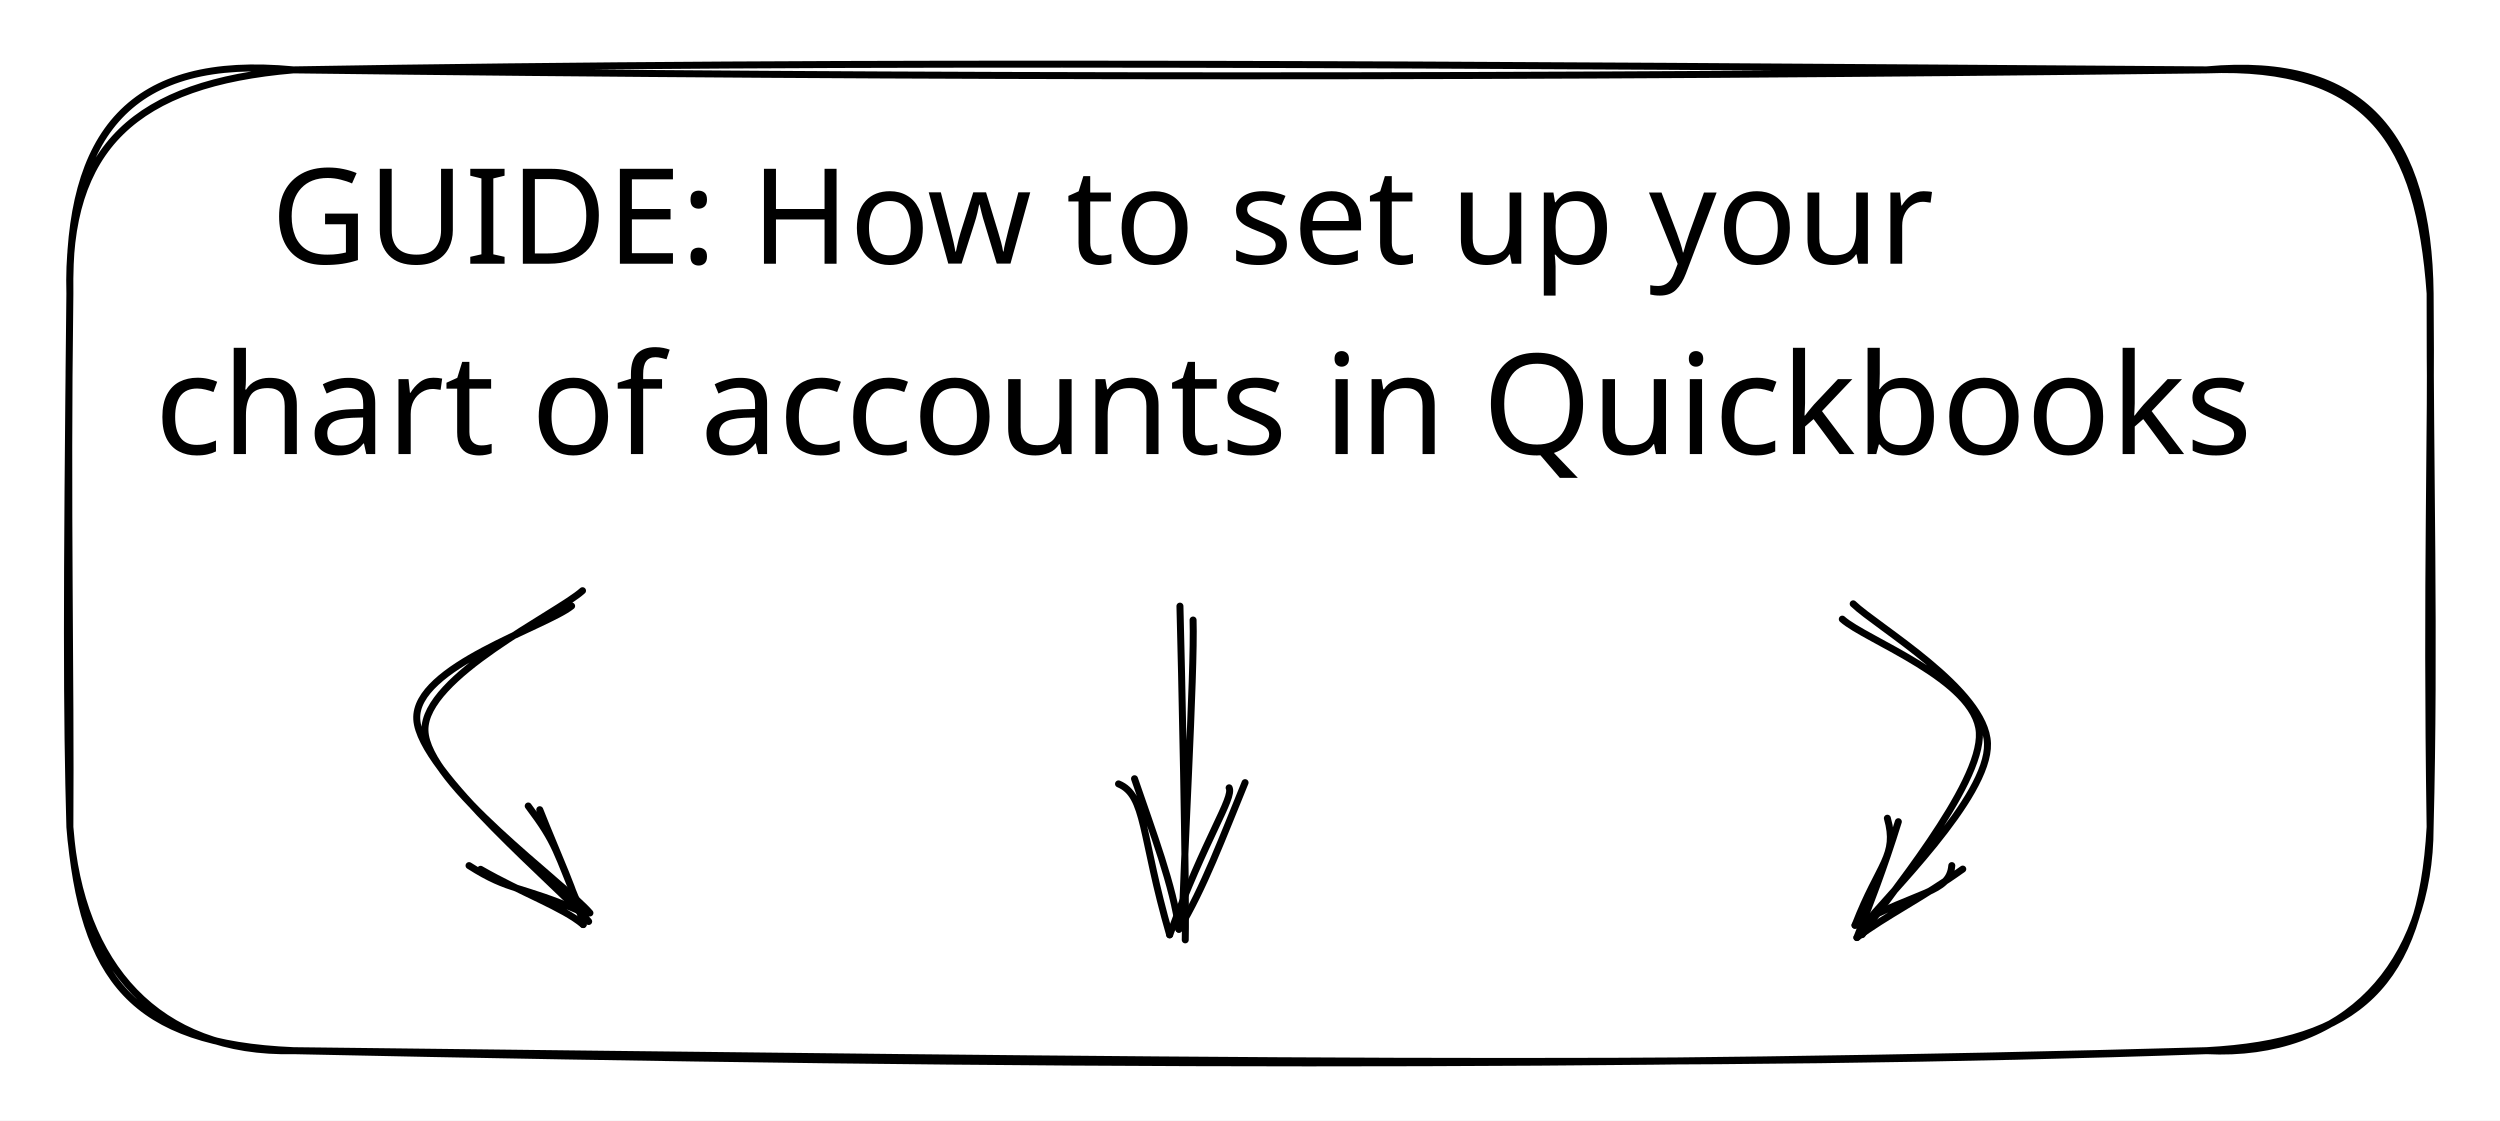
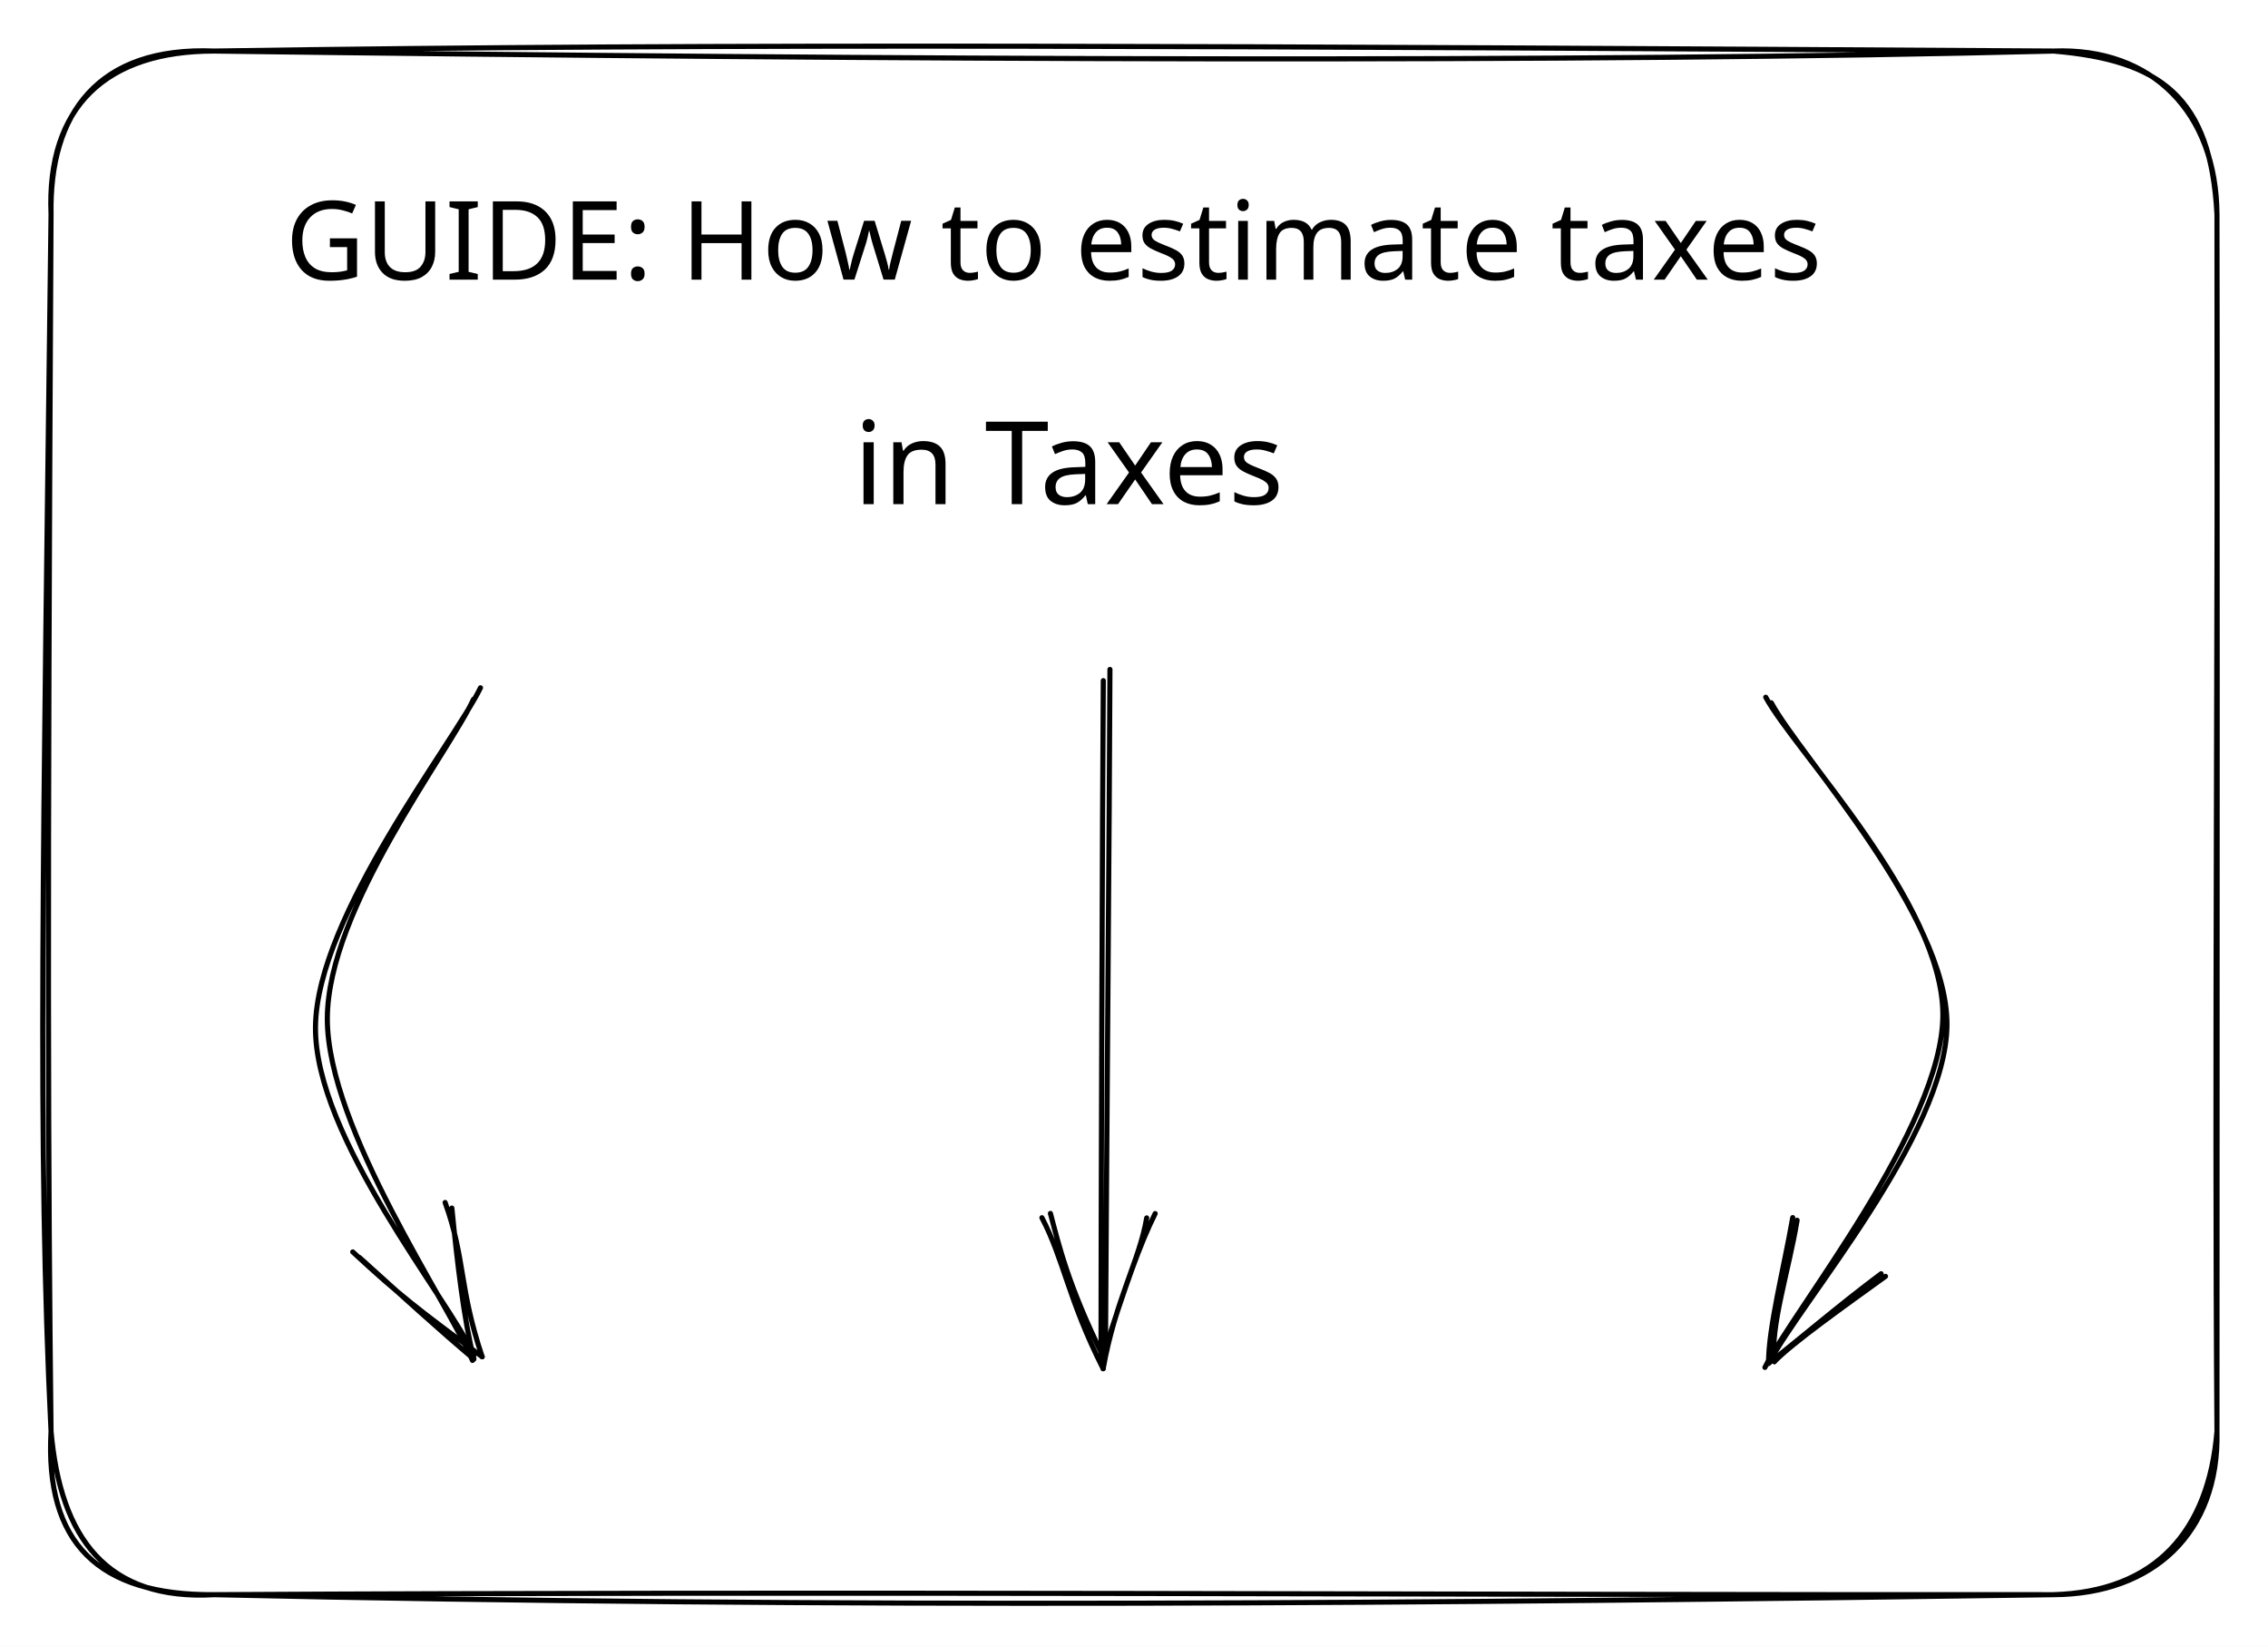
- <svg xmlns="http://www.w3.org/2000/svg" version="1.1" viewBox="0 0 357.77 160.355" width="715.539" height="320.711">
+ <svg xmlns="http://www.w3.org/2000/svg" version="1.1" viewBox="0 0 444.379 322.391" width="888.758" height="644.781">
  
-   eyJ2ZXJzaW9uIjoiMSIsImVuY29kaW5nIjoiYnN0cmluZyIsImNvbXByZXNzZWQiOnRydWUsImVuY29kZWQiOiJ4nN1Y21LbSFx1MDAxMH3nK1TOK1HmfslcdTAwMWJcdTAwMDSWuCpcdFx0hFx1MDAxMLKVSlx0Wba1XHUwMDE2klwijTGQ4t+3RzZcdTAwMWFZNsZcdTAwMDSSZaNcdTAwMDeQenpmeqZPn+72j1xyz+uYyzzqvPQ60UVcdTAwMTgkca9cYiadTSs/j4oyzlJcdTAwMThcItV3mY2LsNJcdTAwMWNcdTAwMWGTly9fvFxi8txcdTAwMWbE5jTLRn6YnU2nRUl0XHUwMDE2paZcdTAwMDTFv+Hb835Uf1x1MDAxYlx1MDAxYpnowlS6lbSxXHJjbem7LK22xJgqhqlEvNaIy1x1MDAxZNjKRD1cdTAwMTjuXHUwMDA3SVx1MDAxOblcdTAwMTEr6pwnu1vUbIHRr6PB96OdyXDv47nbtlx1MDAxZifJoblMplx1MDAwN1xuwuG4iNxoaYpsXHUwMDE0XHUwMDFkxz0ztLu35PW8MoNcdTAwMGJzs4psPFx1MDAxOKZRWc7NyfIgjM2llSFUS4N0UK3hJFx1MDAxN/BFOfE5XHUwMDEzSrpz2omUKFx1MDAxZs2Lp5a8ypKssJY8Q9XjbDlccsLRXHUwMDAwXGZKe7WOKYK0zINcdTAwMDK84/QmszNcdTAwMTKFfSlcYmZcXGuBNG1sNYziwdBYXHUwMDFk6kvJXHUwMDE5RVxuWXdIpJw5UeVcYoU0U0pgWVx1MDAwZlhcdTAwMWLybq+Cw9fmTaW92U2l4yRxZtuB3Vx1MDAwNoTcnHHeXHUwMDBipu7GQkvEKNVSUV2PJ3E6ai+XZOFoXHRC+llqXHUwMDBl46tcblnaR1x1MDAwNFHGXHUwMDA0nEtSKvic1l/BWZxcXM75s4IvXFzn3lF3Z/el9zqbeCbzysh449y7XHUwMDA0vIHOnPJWXHUwMDEyXHUwMDBmLL47SdSfXHUwMDA3vokh5Ophk+VuNITNgziNim6vfaisiFx1MDAwN3FcdTAwMWEkXHUwMDFm72NcYtxO9PrGkdgnvIGUMrKjVi4r4fXm8sAtotBMcbssejFqS2+ilyGlXHUwMDE0p4quXHUwMDFkvKjbPVPd/U/x8btcdTAwMWXLTlx1MDAwZcaf9072n3zw2vhcdTAwMDDs44XwxdxHXHUwMDEyUUx+XfxSKmFzzec2qSNcdTAwMTcz5FPeYpZZzGLAPlx1MDAwMfdgXHUwMDE3SndcdTAwMDftXHI2XHUwMDFjOuhMcv17YnklUG/LMPz2XHUwMDA0I1xiMJ9iSK+N0clcdTAwMTU+eNtcdTAwMWZ9/qaP3uxE6eHo07fu+yePUcp9jVx1MDAxONGLOYYzn1x1MDAxM0lcdTAwMTn9hVmGYulzqSXGXHUwMDFhICmWQZUsXHUwMDAyXHUwMDE0/FwiXHUwMDE5Rlxyan5oVqnR63BcXPt1p9hOXHUwMDA2e2n38vvpu9ORLIcyO3JHmcNZUFx1MDAxNNmkU49cXG+uWnf/NOXD8T/H6PmX8iQ4uEAhXHUwMDFl6kdYtzx//za7ynfxm519Prh6e3Clt7+st+7sbUVcXDLCXHUwMDA1J1x1MDAwZsyxXHUwMDA0zUlX5NRwXHUwMDE4XHUwMDE0xsv6Xlx1MDAxMIbgM1N6cep9XHUwMDE4x+HIXHUwMDE2meXvzatrXHUwMDFis15uVSspa+qaJZwlaFt4w1lcdTAwMDJDrYZcdTAwMWG11l2MtVx1MDAxYdlPlLGYoj4h7fRZMZamPsKtfPvYjIV8xTFfylRM+Fx1MDAxNCGp8Fx1MDAxMsriilx0KVx1MDAxYlx1MDAxNc/PpFTyoJTKkOSNhHeP0C1cclx1MDAwMH87TntxOpg3bNbcdddIgFWwh+OyukMkgO+5VJwpKZv3Ym8myK3R1GfK5p6FM0dpz9kyb35QmlfZ2Vls4ODvszg1bY3qJFs2tIZRsFx1MDAxMPCwcnOsXHUwMDFkg7ldcT5duDfPwbT6qN+/bi7Vfr5cdTAwMDAk+zQg5Fx1MDAxNtho/r83X0jSXHUwMDE21jWO1EpAd6ZcXCDexVx1MDAxOKtz1lx1MDAxM2VcZigwfEyVkEIyXHUwMDAyeHNd6pQ1iE8kpDWNoK0mUFx0/TLugN6SwZ2DXHJcblpLXCLdTo5DuM8pdJ2EQ0kklHDOu2FcdTAwMTIo1jCUx/xh1flcdTAwMDOpXHUwMDA0TGgk8f+QSiCM4LrgLqVEXG4zyt2NOSohvmScXHUwMDEwXHUwMDBl7rVcdTAwMGXm6lx1MDAwZuWUW/FVXHIqXHUwMDFmXHUwMDAynlx1MDAwYqYt6SpB71pccvlcdTAwMThCXHUwMDAyXHUwMDE2RIhILSSXrLneXHUwMDAyUlx1MDAxZouwXGLmbelccmNBcGrBmFq/KVtdXGY/UcKC5tcnXHUwMDFhvMS5otCFKlfSTVx1MDAxOVx1MDAwYkCvmeRcdTAwMWFTSWSjT3/0XHUwMDFmXHUwMDAxgVx1MDAxYTVcdTAwMDIrlFwiSFCuXHUwMDFjXHUwMDFk/e9cdTAwMThLXHUwMDEz8VO/XHI+fvFcdTAwMDO+U1QyKVx0dLJIqIbSjLCgNoBcXIU5Vda/Soo/lLCe31x1MDAwZTD73JuyIFx1MDAxYlx1MDAxMFxm1Vx1MDAxM0VcXGGYJn6OsTZmXHUwMDFidII8PzRcdTAwMDCk2u+A3Lg362LdrXXO42iyvVx1MDAxOFvP+tVjXHUwMDFi7Mpzlm6iXG7d11x1MDAxYtf/XHUwMDAyXHUwMDFm9S2fIn0=
+   eyJ2ZXJzaW9uIjoiMSIsImVuY29kaW5nIjoiYnN0cmluZyIsImNvbXByZXNzZWQiOnRydWUsImVuY29kZWQiOiJ4nO1Y23LbNlx1MDAxMH3XV2iU11x1MDAxOMH94jfLl9pJ7ST1pZ12Mlx1MDAxZEqEJFZcdTAwMTRJk5BlJeN/L0DLXHUwMDAyScmx5TiJZ1o82NJigV3snoNd6Eur3e6YeaY72+2Ovu5cdTAwMDdxXHUwMDE05sGs89rJr3ReRGlip3D5vUineb/UXHUwMDFjXHUwMDE5k1x1MDAxNdtv3lx1MDAwNFlcdTAwMDaGkeml6Vx1MDAxOPTTye0yXHUwMDFk64lOTGFcdTAwMTX/st/b7S/l34qhXFz3TZBcZmNdLiinvC1EUFN6kialXURcdERcdTAwMDRDhpdcdTAwMWFRsWftXHUwMDE5XHUwMDFk2ulBXHUwMDEwXHUwMDE32s84USfO3v9mXHUwMDA2Kutccv5cdTAwMTZ/Tntn57uzY+rNXHUwMDBlojg+NfP49lRBfzTNK05cdTAwMTUmT8f69yg0I2e9IV+uK1JcdTAwMWI1vypPp8NRoouitibNgn5k5k5cdTAwMDbhUnpcdTAwMWKF7baXXFy7cFx1MDAwYlx1MDAwMiTCbCkslylcdTAwMDJcdTAwMTSikFfkt47spnGaO0dewXJ4V3pBfzy0/iThUsfkQVJkQW4z5PVmiyNSTFx1MDAwMVx1MDAxMVJZI1S5QZcqI1x1MDAxZFxyR8bqXHUwMDEwiFx1MDAwMVF1N3RcdTAwMTl/Qlx1MDAxOMKYUX9cdTAwMThnOztcbksofKpcdTAwMDYoXHRcdTAwMTdcdTAwMDG6w4ZHXHUwMDA3WUhu/Cmc/n5cdTAwMDVVfqtpXHUwMDE2XHUwMDA2t8lHXFxcdCo4VkhKXHUwMDBmjzhKxnYymcaxl6X9scdLq2JrXHUwMDA1qEZfm7VcdTAwMTiV6j6MclxuJUWS8EdD9LIndpNJV37uXHUwMDFkXm6lyUF4cfHu4qVDlCBcdTAwMDVcdTAwMDSSoo5RjDGAXHUwMDE0K16deG6QXHUwMDEyXCKA4lhcIoUtXoUga0CKOZBYMMGZgEoyLppYldJcdTAwMDKGXHUwMDEwxTfAalxyRZuAXHUwMDEyXHRGXHUwMDE43Fx1MDAwMJQ++WliTqPPLv5cdTAwMThcdTAwMDHKMeT2XuBCyspcdTAwMWTolFx1MDAwZYJJXHUwMDE0z2vpLMFrg/nL+dHe/nb7MJ21TdrWhYkm1r22XHSuddGpae/E0TApb009qOPeRLY0LKdNmvnZvrVcdTAwMWVEic6Pwuah0jxcdTAwMWFGSVx1MDAxMJ9t5Ilcco8+vEskXHUwMDAylXumXHUwMDE3XHUwMDE02s2Wt+GTiMt4U3jHW8pcdTAwMTRcdTAwMTNYiceXXHUwMDE2XHUwMDFlKvl2gidX3eOt979ehHuH2cHOS+ctJVxiQIkhaZZcdTAwMTfMXHUwMDE5QJhA4XhcdTAwMDNcdTAwMTGStOHT81x1MDAxMVhcdEBtrC0pXHUwMDE2hWZccn8lwFx1MDAwMlFmXHUwMDEzQpXlqvB5W1x1MDAxMFx1MDAxOFx0hVx1MDAwNHRH+TFcZlZcdTAwMTLJb2UwXHUwMDA2diPEMVx1MDAxMba0QkZ5TesrXHUwMDE0jpL22Y+n66rVR1FcdTAwMTPDr1IzyPN0traoVq7IZuNnW1x1MDAxMptuXGY9KFx1MDAxZmLnXHTr/ZHsXHUwMDA30+txd7Y1vuxcdTAwMWX2XHUwMDA2cvDS2UmYXHUwMDAwol4954tiS1x1MDAxMP++vZ+9XHUwMDE4mpV7SUdEIGBrOj6sKCVcbotNquhqx4e/reODitEnUbMwQW66UVx1MDAxMkbJsLlEJ+E9M3FQmN10MomMdeNDXHUwMDFhJaapUe6742A+0sFcbsvsztW5Jlx1MDAxZjK3o387ueE/tT1eyi/Lz59er9XeWk2qXHUwMDFinFx1MDAwMuH6Jlwi2IM72IZOUIxcdTAwMWE73Fx1MDAwMcIvb1X/b8z9StltUN+WKkyUteVT/Fx1MDAxMPXfXv6zz96dvz1cbrrXc1wikZlfXHUwMDFl4ZdOfSohsJVcdTAwMGWvvPtcYmLge7bTXHUwMDEwXGJb+6vkrtBcdTAwMWVcdTAwMDNcdGm9m1+89Vx1MDAxOHPEYz+T+fZcdTAwMDGg8JPa6v9cdTAwMDDzV9LqRiWhz8VcXFQhZpO6yLaZ9v1Vwf5D1FX9j+jy5CPau1x1MDAxYZ3Es6w4Vlx1MDAxNFx1MDAwNS+dulx1MDAxY0GAOEQ1XHUwMDEyldS1bzZefyU/e9WmQDJ0XHUwMDBmfbFcdTAwMDJYrv2pXHUwMDA2YU6ku1Z/auG271xm78D/9K0orKbVXHKOXHUwMDAxJYSpR9RtXGIkJ7Vi4kZcdTAwMDVcdTAwMTH38b+12LJcdTAwMTNk2amxXHUwMDE5W2beQiRcblx1MDAxN09cdTAwMTlcdTAwMWaYzlWkZ91V1L5cdTAwMWGUo9NawMNxV5cwumnd/Fx1MDAwYmjGf0MifQ==
  <defs>
    <style class="style-fonts">
      @font-face {
        font-family: "Virgil";
        src: url("https://unpkg.com/@excalidraw/excalidraw@0.15.3/dist/excalidraw-assets/Virgil.woff2");
      }
      @font-face {
        font-family: "Cascadia";
        src: url("https://unpkg.com/@excalidraw/excalidraw@0.15.3/dist/excalidraw-assets/Cascadia.woff2");
      }
    </style>
  </defs>
-   <rect x="0" y="0" width="357.77" height="160.355" fill="#ffffff" />
-   <g transform="translate(38.78516 22.97656) rotate(0 140.8811 11.88772)">
-     <text x="0" y="0" font-family="Virgil, Segoe UI Emoji" font-size="19.02px" fill="#000000" text-anchor="start" style="white-space: pre;" direction="ltr" dominant-baseline="text-before-edge">GUIDE: How to set up your  </text>
+   <rect x="0" y="0" width="444.379" height="322.391" fill="#ffffff" />
+   <g stroke-linecap="round" transform="translate(10 10) rotate(0 212.1895 151.1953)">
+     <path d="M32 0 M32 0 C165.04 1.74, 300.8 2.33, 392.38 0 M32 0 C132.77 -1.56, 233.44 -0.96, 392.38 0 M392.38 0 C413.41 1.82, 423.17 8.98, 424.38 32 M392.38 0 C411.72 -0.76, 424.27 12.12, 424.38 32 M424.38 32 C424.61 113.99, 423.84 197.88, 424.38 270.39 M424.38 32 C424.43 86.34, 424.45 141.46, 424.38 270.39 M424.38 270.39 C422.75 289.97, 412.34 301.78, 392.38 302.39 M424.38 270.39 C424.87 290.35, 411.81 302.29, 392.38 302.39 M392.38 302.39 C272.85 302.45, 153.72 301.7, 32 302.39 M392.38 302.39 C273.12 304.13, 152.59 305.09, 32 302.39 M32 302.39 C10.96 303.59, 1.85 291.39, 0 270.39 M32 302.39 C9.16 302.57, -1.21 292.2, 0 270.39 M0 270.39 C-2.71 215.2, -1.54 158.34, 0 32 M0 270.39 C-0.57 220.56, -0.77 171.06, 0 32 M0 32 C-0.36 12.27, 9.15 -0.94, 32 0 M0 32 C-0.91 10.76, 10.97 -0.03, 32 0" stroke="#000000" stroke-width="1" fill="none" />
  </g>
-   <g stroke-linecap="round" transform="translate(10 10) rotate(0 168.8848 70.17773)">
-     <path d="M32 0 M32 0 C113.8 -1.4, 196.41 -0.74, 305.77 0 M32 0 C122.31 1.12, 211.12 1.15, 305.77 0 M305.77 0 C329.1 -0.9, 336.22 10.36, 337.77 32 M305.77 0 C328.3 -2.08, 337.53 9.64, 337.77 32 M337.77 32 C338.01 53.81, 337.21 71.54, 337.77 108.36 M337.77 32 C337.73 56.07, 338.46 81.92, 337.77 108.36 M337.77 108.36 C336.5 130.96, 327.38 139.2, 305.77 140.36 M337.77 108.36 C337.75 127.98, 325.55 141.37, 305.77 140.36 M305.77 140.36 C233.33 142.94, 159.5 141.82, 32 140.36 M305.77 140.36 C221.57 142.73, 138.42 142.65, 32 140.36 M32 140.36 C8.87 139.37, 1.85 130.11, 0 108.36 M32 140.36 C12.63 140.81, 1.44 128.17, 0 108.36 M0 108.36 C0.15 86.64, -0.43 62.88, 0 32 M0 108.36 C-0.46 92.11, -0.47 75.97, 0 32 M0 32 C-0.58 11, 9.46 1.92, 32 0 M0 32 C-0.33 8.96, 8.71 -2.22, 32 0" stroke="#000000" stroke-width="1" fill="none" />
+   <g transform="translate(55.90625 38.12891) rotate(0 168.9814 13.41379)">
+     <text x="0" y="0" font-family="Virgil, Segoe UI Emoji" font-size="21.462px" fill="#000000" text-anchor="start" style="white-space: pre;" direction="ltr" dominant-baseline="text-before-edge">GUIDE: How to estimate taxes</text>
  </g>
-   <g transform="translate(22.14258 49.45703) rotate(0 158.7899 12.5)">
-     <text x="0" y="0" font-family="Virgil, Segoe UI Emoji" font-size="20px" fill="#000000" text-anchor="start" style="white-space: pre;" direction="ltr" dominant-baseline="text-before-edge">chart of accounts in Quickbooks</text>
+   <g transform="translate(167.2695 81.20902) rotate(0 48.72864 14.13573)">
+     <text x="0" y="0" font-family="Virgil, Segoe UI Emoji" font-size="22.617px" fill="#000000" text-anchor="start" style="white-space: pre;" direction="ltr" dominant-baseline="text-before-edge">in Taxes</text>
  </g>
  <g stroke-linecap="round">
-     <g transform="translate(169.459 87.94141) rotate(0 -0.4257812 23.15039)">
-       <path d="M-0.6 -1.2 C-0.39 6.52, 0.33 38.83, 0.16 46.56 M1.28 0.79 C1.53 8.1, -0.19 37.05, -0.25 44.58" stroke="#000000" stroke-width="1" fill="none" />
+     <g transform="translate(93.98438 135.4023) rotate(0 -15.71484 65.28125)">
+       <path d="M0.16 -0.67 C-5.16 10.25, -31.96 43.96, -32.17 65.75 C-32.39 87.54, -6.04 119.06, -1.13 130.05 M-1.22 1.6 C-6.13 12.16, -29.82 42.56, -29.85 64.14 C-29.88 85.72, -5.91 120.16, -1.41 131.1" stroke="#000000" stroke-width="1" fill="none" />
    </g>
-     <g transform="translate(169.459 87.94141) rotate(0 -0.4257812 23.15039)">
-       <path d="M-9.39 24.24 C-5.44 25.89, -6.21 31.55, -2.07 45.84 M-7.1 23.5 C-4.48 31.17, -1.52 38.96, -0.75 45.04" stroke="#000000" stroke-width="1" fill="none" />
+     <g transform="translate(93.98438 135.4023) rotate(0 -15.71484 65.28125)">
+       <path d="M-24.87 109.84 C-15.89 118.17, -12.16 121.03, 0.49 130.38 M-23.55 110.93 C-15.69 118.02, -7.56 125.45, -1.14 130.81" stroke="#000000" stroke-width="1" fill="none" />
    </g>
-     <g transform="translate(169.459 87.94141) rotate(0 -0.4257812 23.15039)">
-       <path d="M6.44 24.8 C7.13 26.26, 3.11 31.81, -2.07 45.84 M8.72 24.06 C5.59 31.68, 2.77 39.27, -0.75 45.04" stroke="#000000" stroke-width="1" fill="none" />
+     <g transform="translate(93.98438 135.4023) rotate(0 -15.71484 65.28125)">
+       <path d="M-6.77 100.16 C-2.79 111.2, -4.09 116.74, 0.49 130.38 M-5.45 101.25 C-4.39 112.01, -3.09 123.09, -1.14 130.81" stroke="#000000" stroke-width="1" fill="none" />
    </g>
  </g>
  <mask />
  <g stroke-linecap="round">
-     <g transform="translate(265.377 87.20226) rotate(0 9.739914 22.76668)">
-       <path d="M-0.17 -0.79 C3.19 2.47, 18.81 11.51, 19.05 19.2 C19.3 26.89, 4.54 41.07, 1.3 45.33 M-1.73 1.4 C1.55 4.38, 17.41 10.08, 17.88 17.61 C18.35 25.13, 4.18 41.89, 1.12 46.55" stroke="#000000" stroke-width="1" fill="none" />
+     <g transform="translate(217.1758 131.9609) rotate(0 -0.3632812 66.40234)">
+       <path d="M0.3 -0.82 C0.25 21.41, -0.48 110.84, -0.58 132.94 M-1 1.37 C-1.17 23.85, -1.47 112.68, -1.45 134.54" stroke="#000000" stroke-width="1" fill="none" />
    </g>
-     <g transform="translate(265.377 87.20226) rotate(0 9.739914 22.76668)">
-       <path d="M4.72 29.89 C6.23 35.31, 3.57 36.21, 0.09 45.21 M6.29 30.39 C4.23 37.05, 2.12 42.47, 0.36 46.97" stroke="#000000" stroke-width="1" fill="none" />
+     <g transform="translate(217.1758 131.9609) rotate(0 -0.3632812 66.40234)">
+       <path d="M-13.03 106.58 C-8.73 114.79, -7.87 122.64, -1.03 136.16 M-11.36 105.74 C-9.75 111.81, -7.94 119.71, -1.07 133.67" stroke="#000000" stroke-width="1" fill="none" />
    </g>
-     <g transform="translate(265.377 87.20226) rotate(0 9.739914 22.76668)">
-       <path d="M13.94 36.67 C13.59 40.69, 9.05 40.21, 0.09 45.21 M15.51 37.17 C9.94 41.18, 4.27 43.99, 0.36 46.97" stroke="#000000" stroke-width="1" fill="none" />
+     <g transform="translate(217.1758 131.9609) rotate(0 -0.3632812 66.40234)">
+       <path d="M7.5 106.62 C6.14 114.86, 1.35 122.71, -1.03 136.16 M9.16 105.77 C6.18 111.75, 3.41 119.64, -1.07 133.67" stroke="#000000" stroke-width="1" fill="none" />
    </g>
  </g>
  <mask />
  <g stroke-linecap="round">
-     <g transform="translate(83.53316 85.32445) rotate(0 -11.14528 22.76668)">
-       <path d="M-0.17 -0.79 C-3.77 2.47, -22.9 11.51, -22.72 19.2 C-22.54 26.89, -2.76 41.07, 0.89 45.33 M-1.73 1.4 C-5.42 4.38, -24.3 10.08, -23.89 17.61 C-23.48 25.13, -3.13 41.89, 0.71 46.55" stroke="#000000" stroke-width="1" fill="none" />
+     <g transform="translate(346.3477 137.7578) rotate(0 17.42578 64.64453)">
+       <path d="M0.71 -0.09 C6.43 10.5, 35.18 41.41, 35.13 62.91 C35.09 84.42, 6.19 117.71, 0.45 128.96 M-0.38 -1.18 C5.13 9.1, 34.36 39.16, 34.33 61.04 C34.31 82.93, 5.04 118.88, -0.54 130.11" stroke="#000000" stroke-width="1" fill="none" />
    </g>
-     <g transform="translate(83.53316 85.32445) rotate(0 -11.14528 22.76668)">
-       <path d="M-16.41 38.55 C-10.52 42.33, -9.05 41.34, -0.37 45.14 M-14.76 39.08 C-8.83 42.49, -3.01 44.53, -0.08 46.99" stroke="#000000" stroke-width="1" fill="none" />
+     <g transform="translate(346.3477 137.7578) rotate(0 17.42578 64.64453)">
+       <path d="M5.77 101.28 C4.18 110.99, 0.44 122.23, 1.31 128.98 M4.91 100.76 C3.22 110.49, 0.13 122.41, 0.17 129.32" stroke="#000000" stroke-width="1" fill="none" />
    </g>
-     <g transform="translate(83.53316 85.32445) rotate(0 -11.14528 22.76668)">
-       <path d="M-7.94 30.02 C-3.81 35.53, -4.06 36.28, -0.37 45.14 M-6.29 30.55 C-3.66 37.21, -1.1 42.53, -0.08 46.99" stroke="#000000" stroke-width="1" fill="none" />
+     <g transform="translate(346.3477 137.7578) rotate(0 17.42578 64.64453)">
+       <path d="M23.09 112.27 C15.14 118.02, 5 125.19, 1.31 128.98 M22.23 111.76 C14.39 117.58, 5.06 125.55, 0.17 129.32" stroke="#000000" stroke-width="1" fill="none" />
    </g>
  </g>
  <mask />
</svg>
